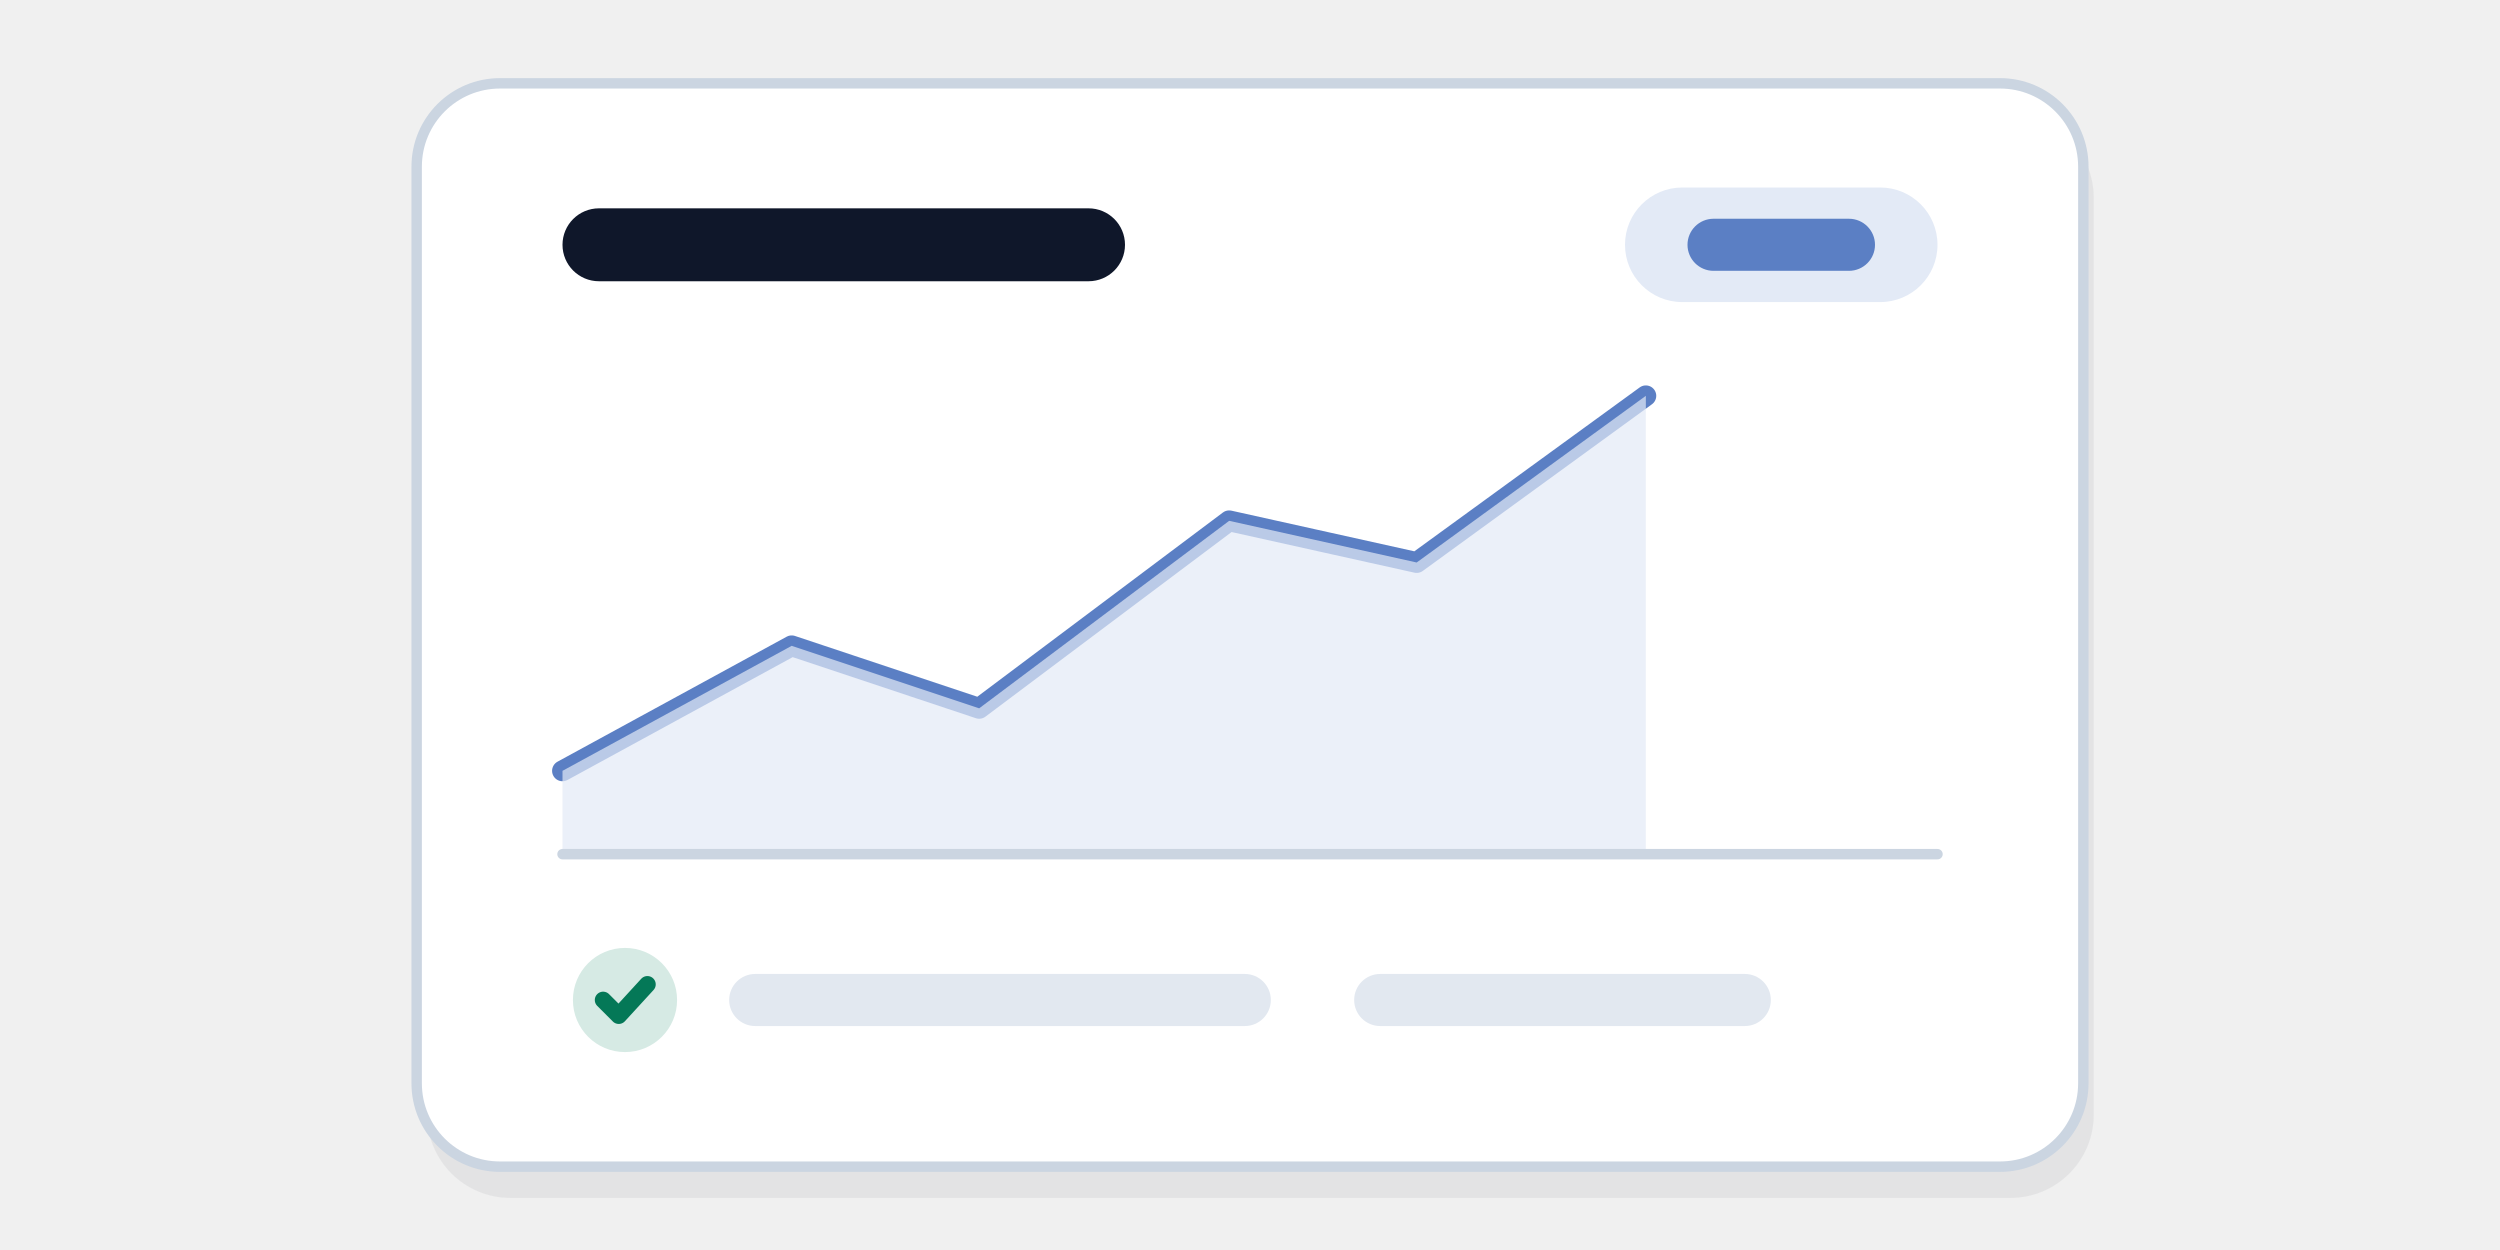
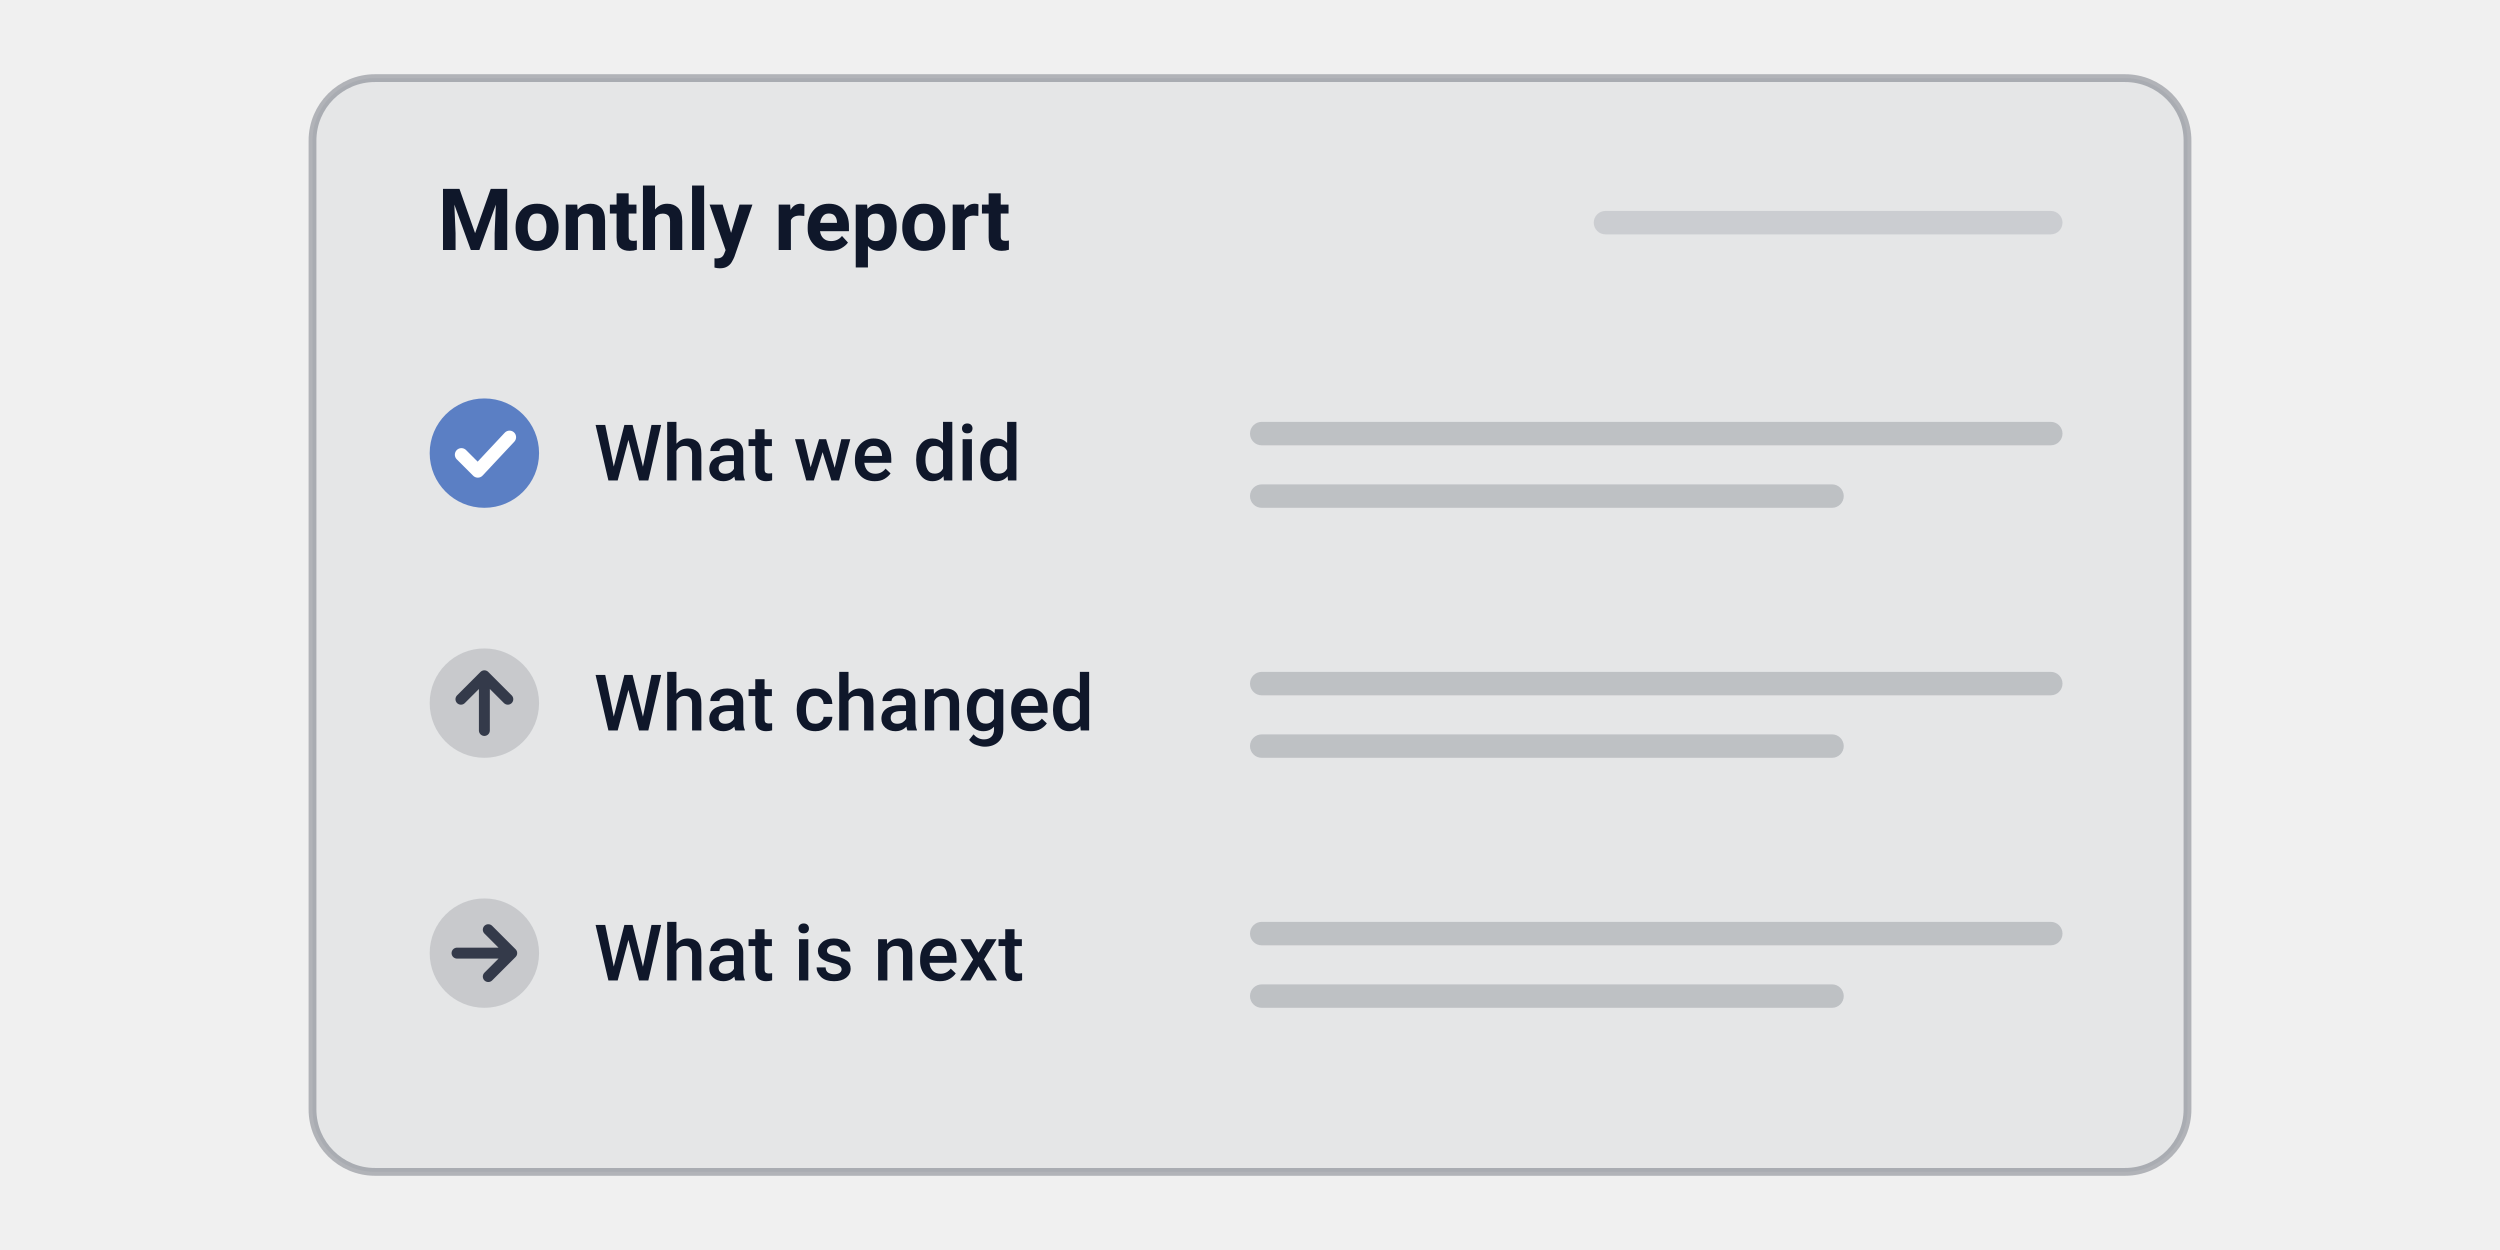
- <svg xmlns="http://www.w3.org/2000/svg" width="240" height="120" viewBox="0 0 240 120" fill="none" stroke-linecap="round" stroke-linejoin="round">
-   <rect x="41" y="11" width="160" height="104" rx="8" fill="#0f172a" opacity=".06" />
-   <rect x="40" y="8" width="160" height="104" rx="8" fill="#ffffff" stroke="#cbd5e1" />
-   <rect x="54" y="20" width="54" height="7" rx="3.5" fill="#0f172a" />
-   <rect x="156" y="18" width="30" height="11" rx="5.5" fill="#e3eaf6" />
-   <rect x="162" y="21" width="18" height="5" rx="2.5" fill="#5b7fc4" />
-   <path d="M54 74l22-12 18 6 24-18 18 4 22-16" stroke="#5b7fc4" stroke-width="2" fill="none" />
-   <path d="M54 74l22-12 18 6 24-18 18 4 22-16V82H54z" fill="#e3eaf6" opacity=".7" />
-   <path d="M54 82h132" stroke="#cbd5e1" />
-   <circle cx="60" cy="96" r="5" fill="#d6eae4" />
-   <path d="M57.9 96l1.5 1.5 2.75-3" stroke="#047857" stroke-width="1.6" fill="none" />
-   <rect x="70" y="93.5" width="52" height="5" rx="2.5" fill="#e2e8f0" />
-   <rect x="130" y="93.5" width="40" height="5" rx="2.5" fill="#e2e8f0" />
+ <svg xmlns="http://www.w3.org/2000/svg" width="320" height="160" viewBox="0 0 320 160" fill="none" stroke-linecap="round" stroke-linejoin="round">
+   <rect x="40" y="10" width="240" height="140" rx="8" fill="#0f172a" fill-opacity=".05" stroke="#0f172a" stroke-opacity=".28" />
+   <text x="56" y="32" font-family="ui-sans-serif, system-ui, -apple-system, 'Segoe UI', Roboto, Helvetica, Arial, sans-serif" font-size="11" font-weight="600" fill="#0f172a" text-anchor="start">Monthly report</text>
+   <rect x="204" y="27" width="60" height="3" rx="1.5" fill="#0f172a" fill-opacity="0.12" />
+   <circle cx="62" cy="58" r="7" fill="#5b7fc4" />
+   <path d="M59.06 58.2l2.1 2.1 4.06 -4.34" stroke="#ffffff" stroke-width="1.68" />
+   <text x="76" y="61.5" font-family="ui-sans-serif, system-ui, -apple-system, 'Segoe UI', Roboto, Helvetica, Arial, sans-serif" font-size="10" font-weight="500" fill="#0f172a" text-anchor="start">What we did</text>
+   <rect x="160" y="54" width="104" height="3" rx="1.5" fill="#0f172a" fill-opacity="0.18" />
+   <rect x="160" y="62" width="76" height="3" rx="1.5" fill="#0f172a" fill-opacity="0.18" />
+   <circle cx="62" cy="90" r="7" fill="#0f172a" fill-opacity=".14" />
+   <path d="M62 93.5v-7m-3 3l3-3 3 3" stroke="#0f172a" stroke-opacity=".8" stroke-width="1.4" />
+   <text x="76" y="93.5" font-family="ui-sans-serif, system-ui, -apple-system, 'Segoe UI', Roboto, Helvetica, Arial, sans-serif" font-size="10" font-weight="500" fill="#0f172a" text-anchor="start">What changed</text>
+   <rect x="160" y="86" width="104" height="3" rx="1.5" fill="#0f172a" fill-opacity="0.18" />
+   <rect x="160" y="94" width="76" height="3" rx="1.5" fill="#0f172a" fill-opacity="0.18" />
+   <circle cx="62" cy="122" r="7" fill="#0f172a" fill-opacity=".14" />
+   <path d="M58.5 122h7m-3-3l3 3-3 3" stroke="#0f172a" stroke-opacity=".8" stroke-width="1.4" />
+   <text x="76" y="125.5" font-family="ui-sans-serif, system-ui, -apple-system, 'Segoe UI', Roboto, Helvetica, Arial, sans-serif" font-size="10" font-weight="500" fill="#0f172a" text-anchor="start">What is next</text>
+   <rect x="160" y="118" width="104" height="3" rx="1.5" fill="#0f172a" fill-opacity="0.18" />
+   <rect x="160" y="126" width="76" height="3" rx="1.5" fill="#0f172a" fill-opacity="0.18" />
</svg>
